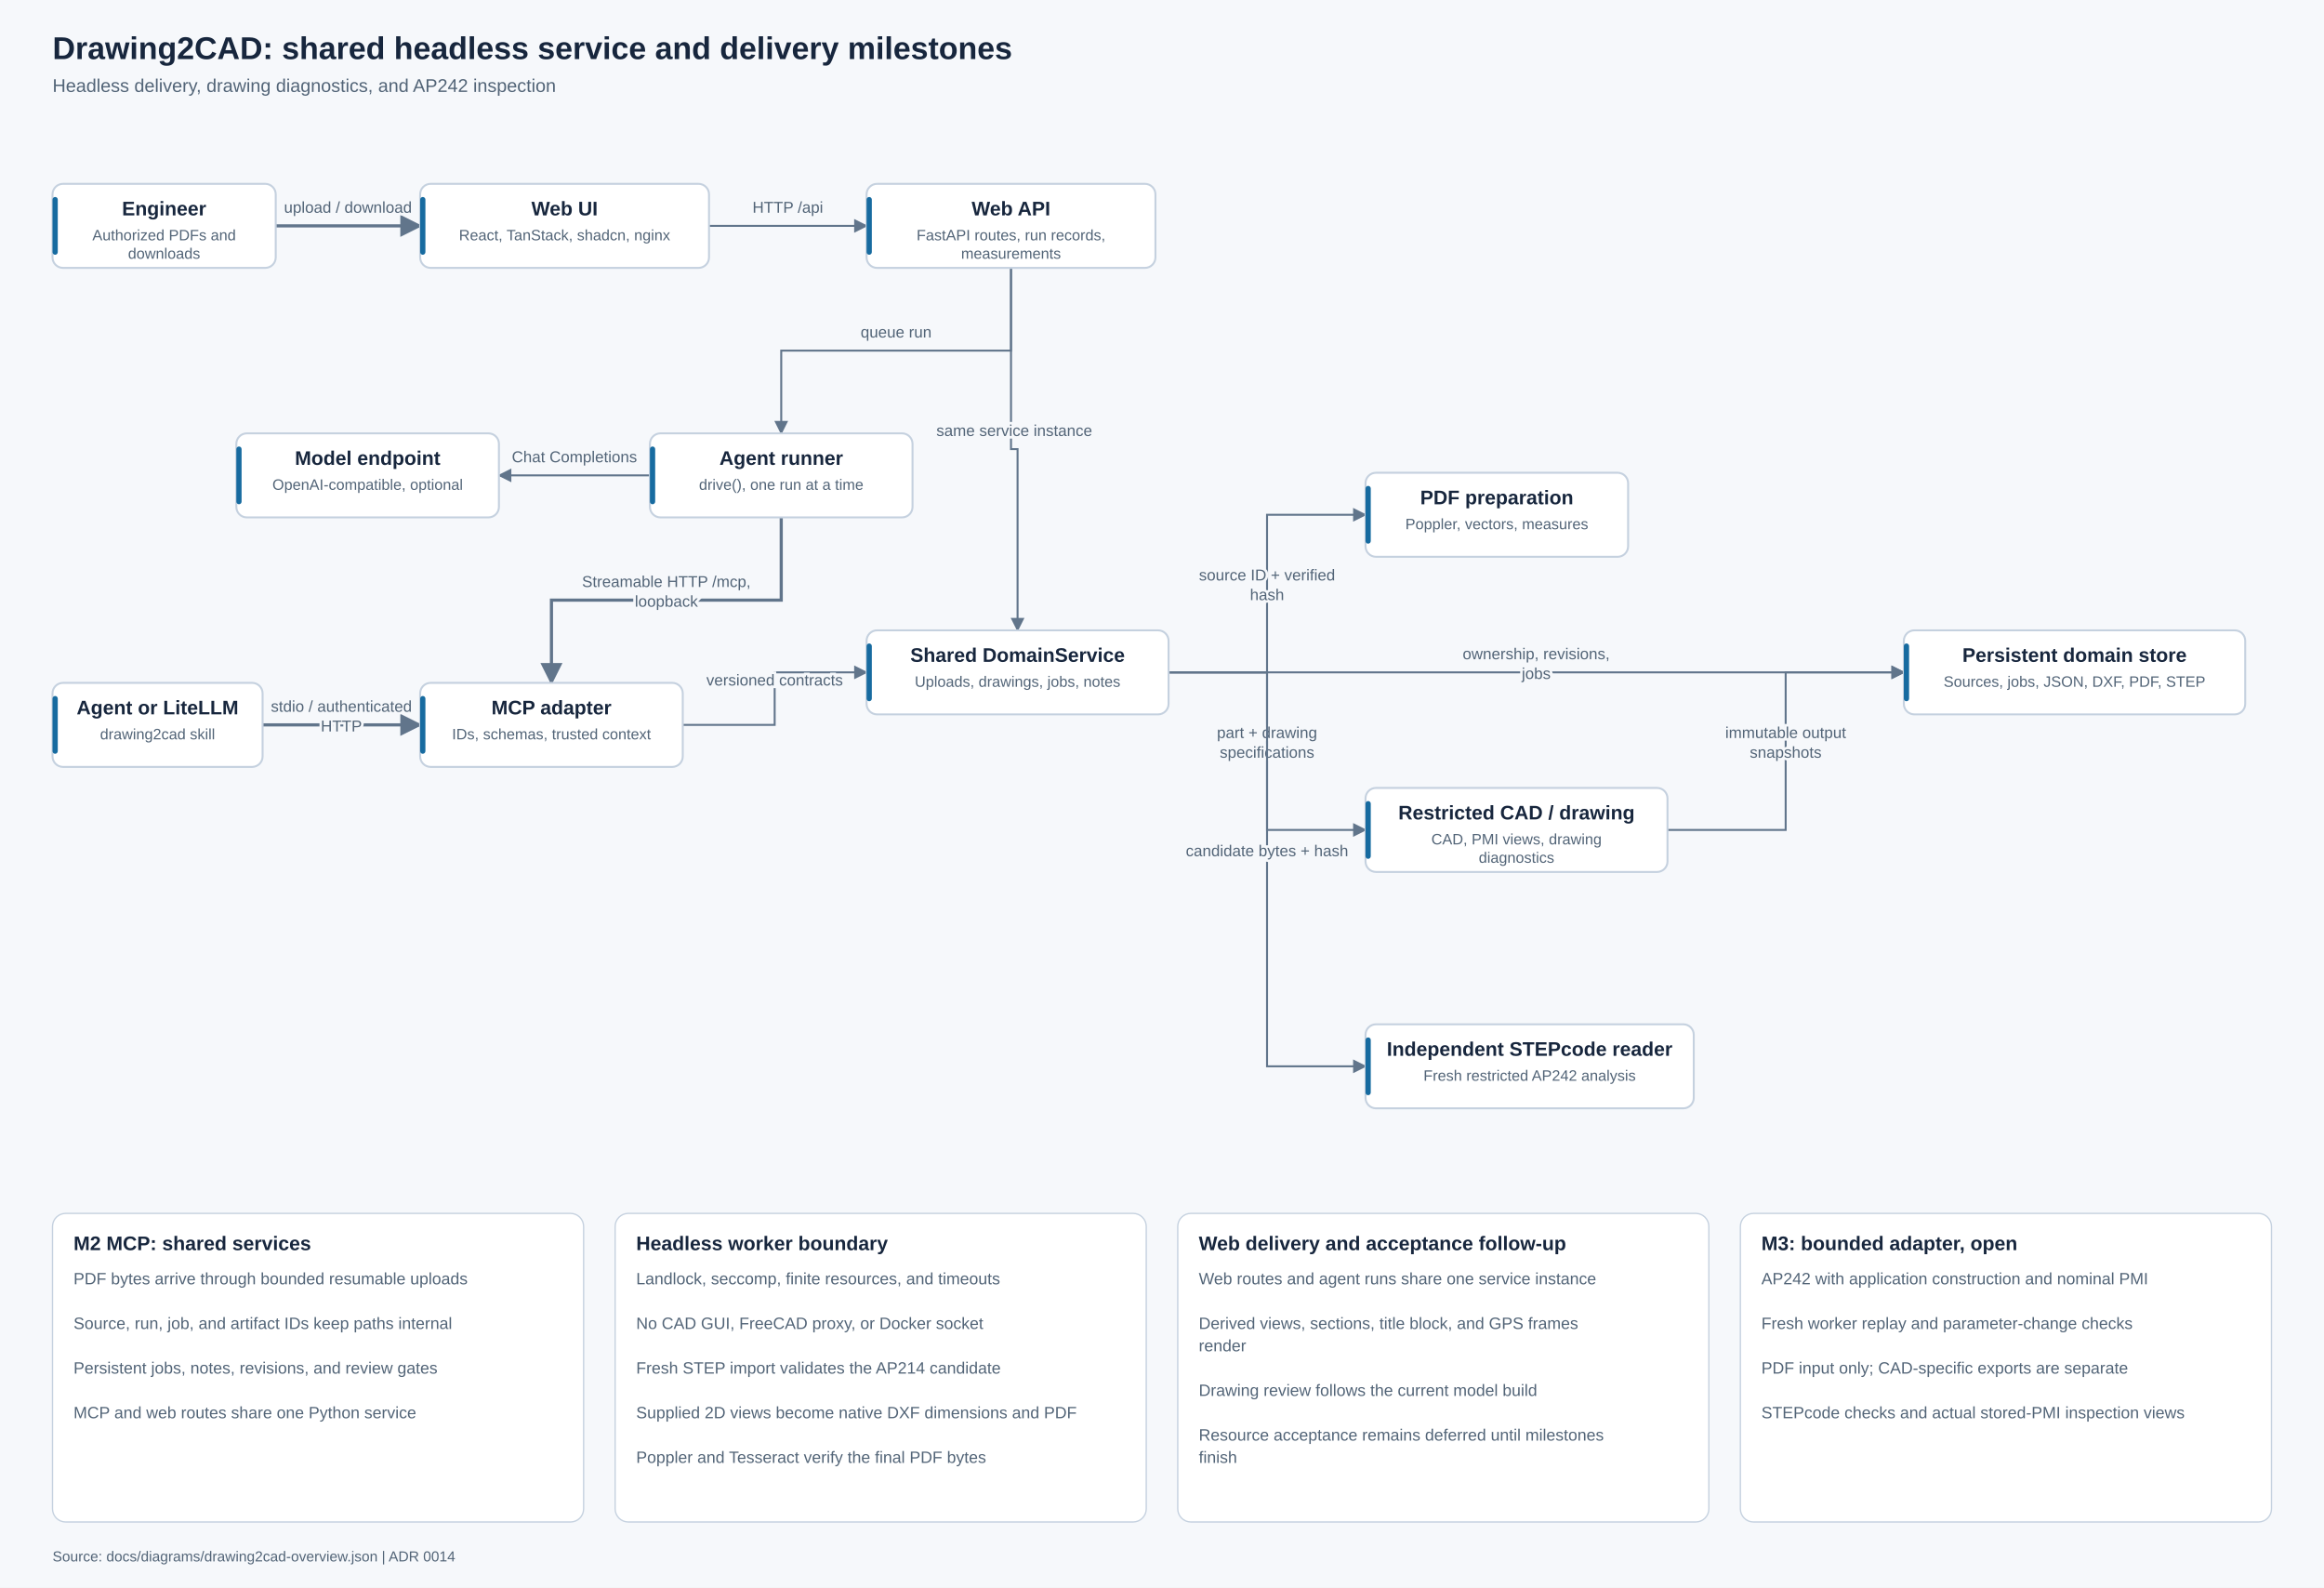
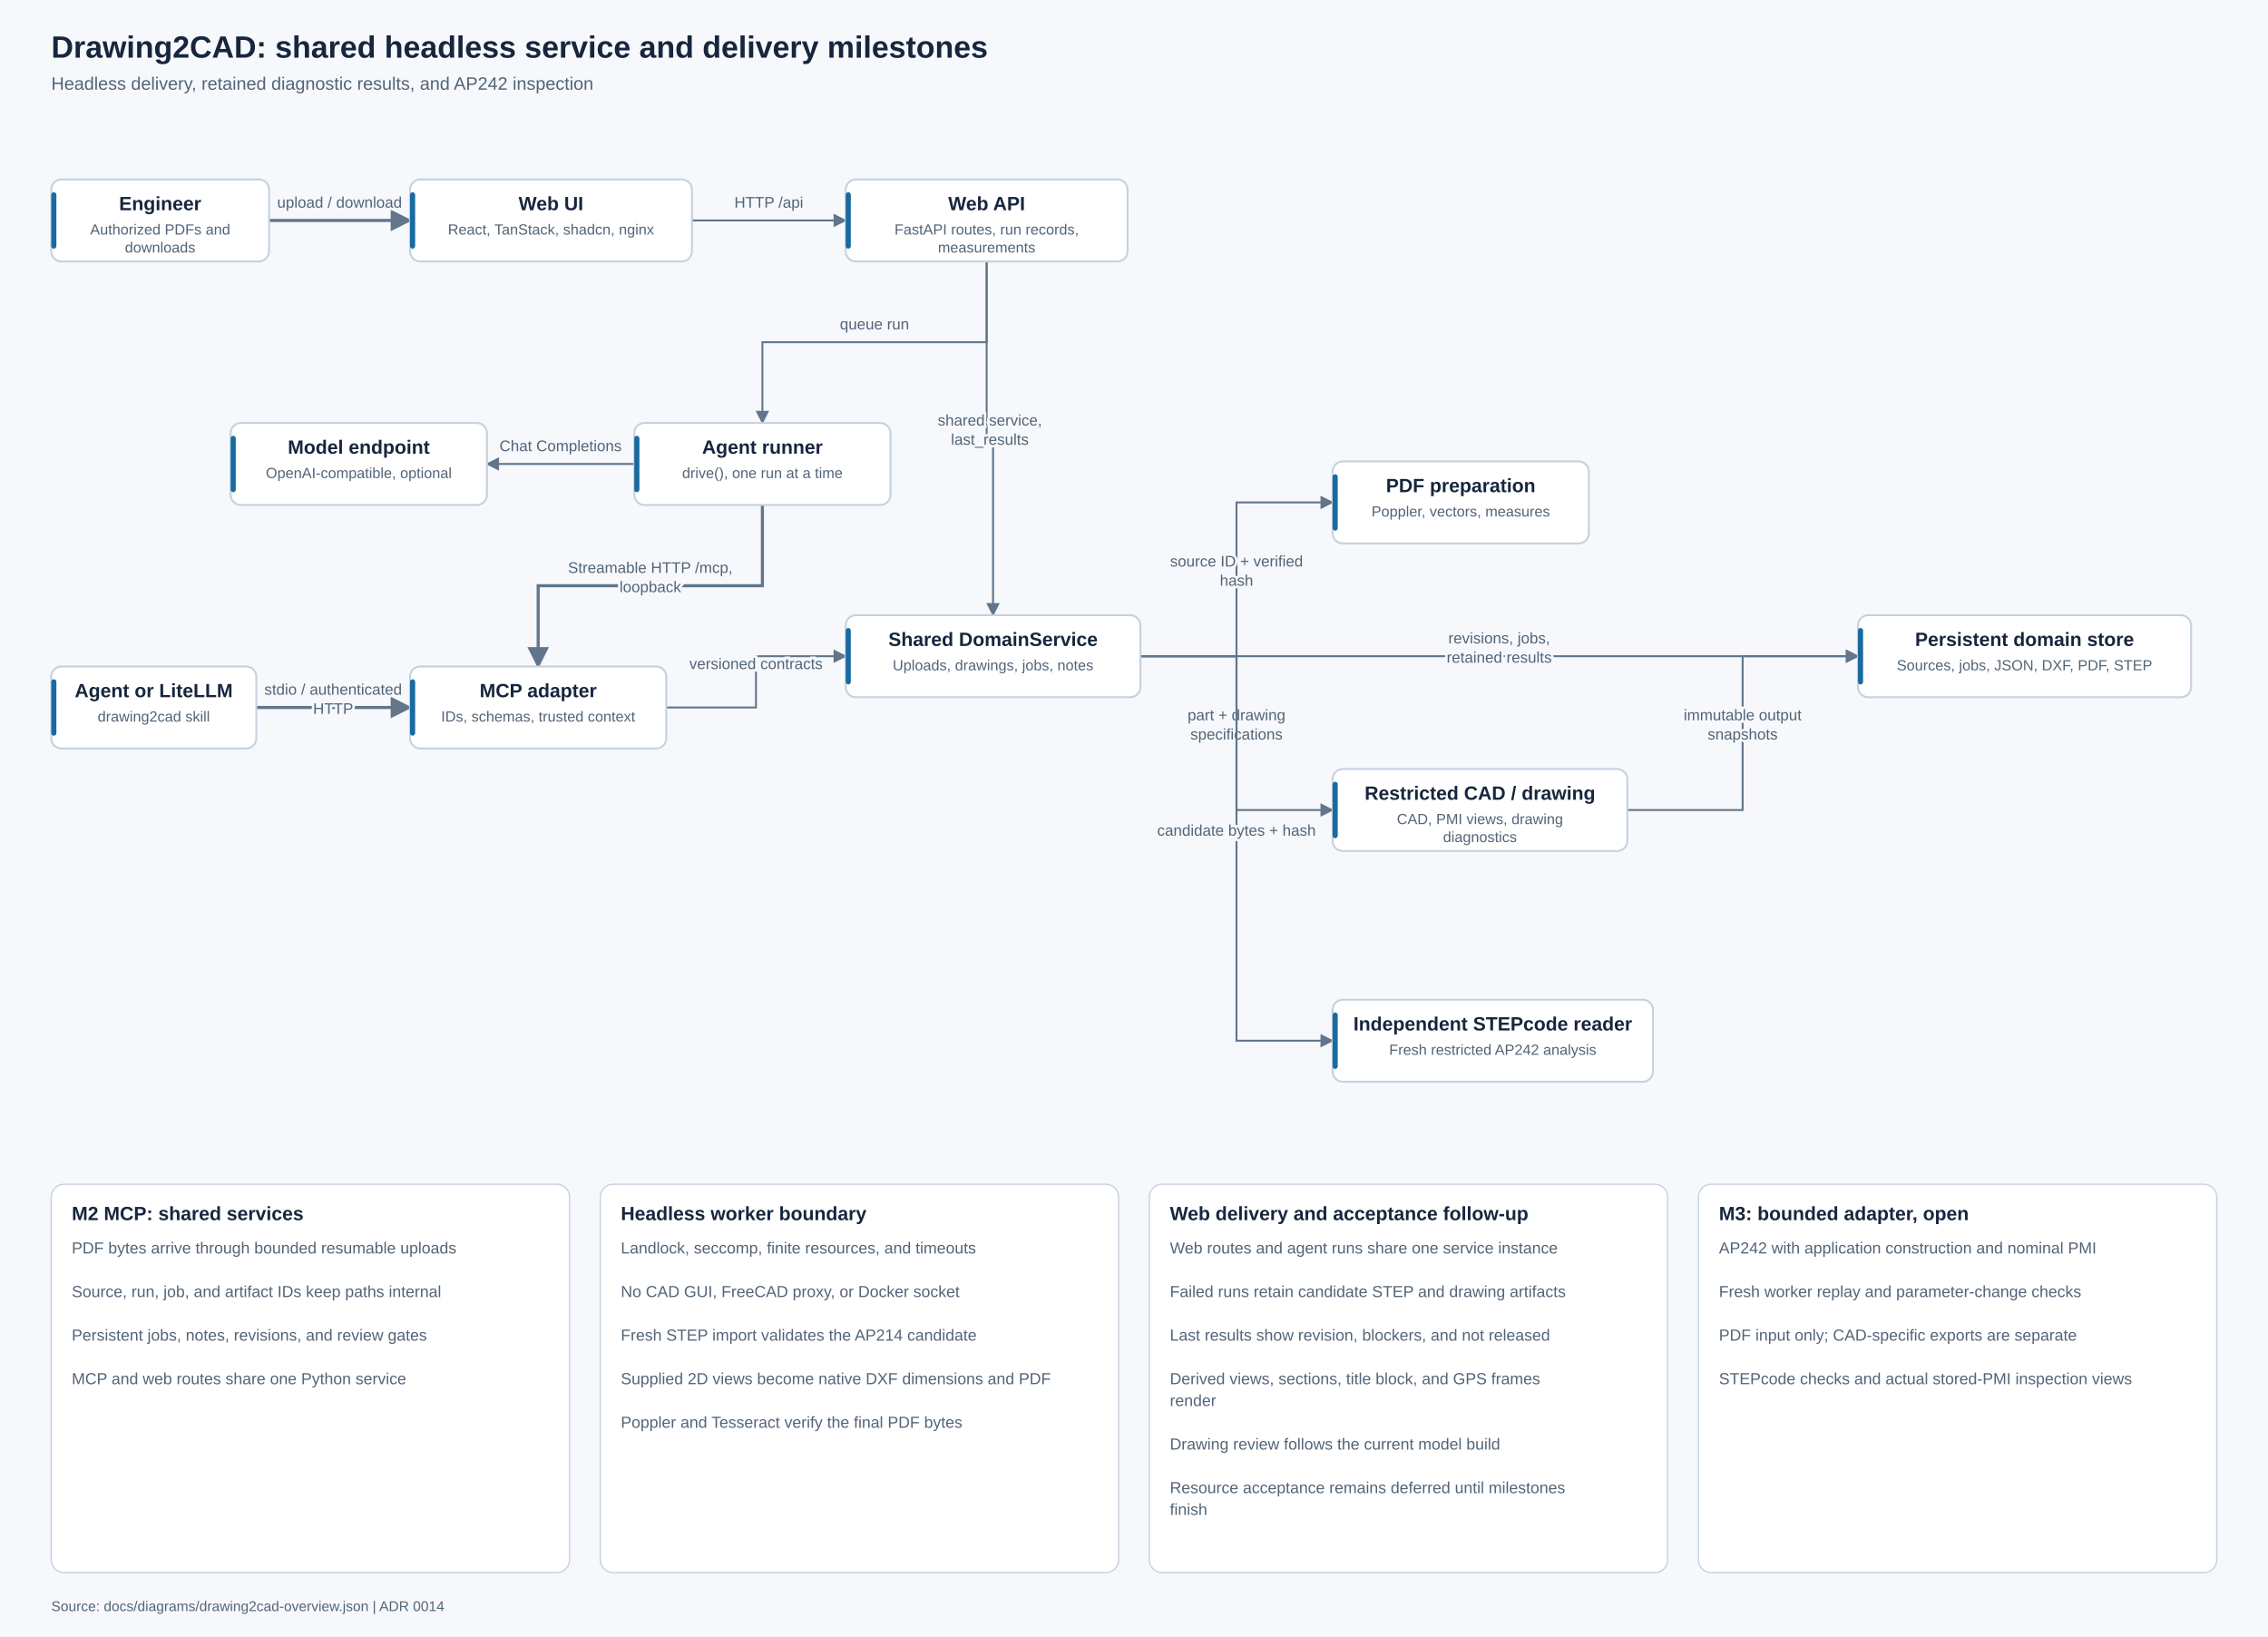
- <svg xmlns="http://www.w3.org/2000/svg" viewBox="0 0 1770 1209" role="img" aria-labelledby="title desc">
-   <rect width="1770" height="1209" fill="#f6f8fb" />
+ <svg xmlns="http://www.w3.org/2000/svg" viewBox="0 0 1770 1277" role="img" aria-labelledby="title desc">
+   <rect width="1770" height="1277" fill="#f6f8fb" />
  <g font-family="Arial, Helvetica, sans-serif">
    <defs>
      <marker id="arrow" viewBox="0 0 10 10" refX="9" refY="5" markerWidth="7" markerHeight="7" orient="auto-start-reverse">
        <path d="M 0 0 L 10 5 L 0 10 z" fill="#61758b" />
      </marker>
    </defs>
    <text x="40" y="45" font-size="24" fill="#17263d" font-weight="700" text-anchor="start">Drawing2CAD: shared headless service and delivery milestones</text>
-     <text x="40" y="70" font-size="14" fill="#526477" font-weight="400" text-anchor="start">Headless delivery, drawing diagnostics, and AP242 inspection</text>
+     <text x="40" y="70" font-size="14" fill="#526477" font-weight="400" text-anchor="start">Headless delivery, retained diagnostic results, and AP242 inspection</text>
    <path d="M210,172 H265 V172 H320" fill="none" stroke="#61758b" stroke-width="2.4" marker-end="url(#arrow)" />
    <text x="265" y="162" text-anchor="middle" font-size="12" fill="#526477" stroke="#f6f8fb" stroke-width="4" paint-order="stroke">upload / download</text>
    <path d="M540,172 H600 V172 H660" fill="none" stroke="#61758b" stroke-width="1.5" marker-end="url(#arrow)" />
    <text x="600" y="162" text-anchor="middle" font-size="12" fill="#526477" stroke="#f6f8fb" stroke-width="4" paint-order="stroke">HTTP /api</text>
    <path d="M770,204 V342 H775 V480" fill="none" stroke="#61758b" stroke-width="1.5" marker-end="url(#arrow)" />
-     <text x="772.5" y="332" text-anchor="middle" font-size="12" fill="#526477" stroke="#f6f8fb" stroke-width="4" paint-order="stroke">same service instance</text>
+     <text x="772.5" y="332" text-anchor="middle" font-size="12" fill="#526477" stroke="#f6f8fb" stroke-width="4" paint-order="stroke">shared service,</text>
+     <text x="772.5" y="347" text-anchor="middle" font-size="12" fill="#526477" stroke="#f6f8fb" stroke-width="4" paint-order="stroke">last_results</text>
    <path d="M770,204 V267 H595 V330" fill="none" stroke="#61758b" stroke-width="1.5" marker-end="url(#arrow)" />
    <text x="682.5" y="257" text-anchor="middle" font-size="12" fill="#526477" stroke="#f6f8fb" stroke-width="4" paint-order="stroke">queue run</text>
    <path d="M495,362 H437.5 V362 H380" fill="none" stroke="#61758b" stroke-width="1.5" marker-end="url(#arrow)" />
    <text x="437.5" y="352" text-anchor="middle" font-size="12" fill="#526477" stroke="#f6f8fb" stroke-width="4" paint-order="stroke">Chat Completions</text>
    <path d="M595,394 V457 H420 V520" fill="none" stroke="#61758b" stroke-width="2.4" marker-end="url(#arrow)" />
    <text x="507.5" y="447" text-anchor="middle" font-size="12" fill="#526477" stroke="#f6f8fb" stroke-width="4" paint-order="stroke">Streamable HTTP /mcp,</text>
    <text x="507.5" y="462" text-anchor="middle" font-size="12" fill="#526477" stroke="#f6f8fb" stroke-width="4" paint-order="stroke">loopback</text>
    <path d="M200,552 H260 V552 H320" fill="none" stroke="#61758b" stroke-width="2.4" marker-end="url(#arrow)" />
    <text x="260" y="542" text-anchor="middle" font-size="12" fill="#526477" stroke="#f6f8fb" stroke-width="4" paint-order="stroke">stdio / authenticated</text>
    <text x="260" y="557" text-anchor="middle" font-size="12" fill="#526477" stroke="#f6f8fb" stroke-width="4" paint-order="stroke">HTTP</text>
    <path d="M520,552 H590 V512 H660" fill="none" stroke="#61758b" stroke-width="1.5" marker-end="url(#arrow)" />
    <text x="590" y="522" text-anchor="middle" font-size="12" fill="#526477" stroke="#f6f8fb" stroke-width="4" paint-order="stroke">versioned contracts</text>
    <path d="M890,512 H965 V392 H1040" fill="none" stroke="#61758b" stroke-width="1.5" marker-end="url(#arrow)" />
    <text x="965" y="442" text-anchor="middle" font-size="12" fill="#526477" stroke="#f6f8fb" stroke-width="4" paint-order="stroke">source ID + verified</text>
    <text x="965" y="457" text-anchor="middle" font-size="12" fill="#526477" stroke="#f6f8fb" stroke-width="4" paint-order="stroke">hash</text>
    <path d="M890,512 H965 V632 H1040" fill="none" stroke="#61758b" stroke-width="1.5" marker-end="url(#arrow)" />
    <text x="965" y="562" text-anchor="middle" font-size="12" fill="#526477" stroke="#f6f8fb" stroke-width="4" paint-order="stroke">part + drawing</text>
    <text x="965" y="577" text-anchor="middle" font-size="12" fill="#526477" stroke="#f6f8fb" stroke-width="4" paint-order="stroke">specifications</text>
    <path d="M890,512 H965 V812 H1040" fill="none" stroke="#61758b" stroke-width="1.5" marker-end="url(#arrow)" />
    <text x="965" y="652" text-anchor="middle" font-size="12" fill="#526477" stroke="#f6f8fb" stroke-width="4" paint-order="stroke">candidate bytes + hash</text>
    <path d="M890,512 H1170 V512 H1450" fill="none" stroke="#61758b" stroke-width="1.5" marker-end="url(#arrow)" />
-     <text x="1170" y="502" text-anchor="middle" font-size="12" fill="#526477" stroke="#f6f8fb" stroke-width="4" paint-order="stroke">ownership, revisions,</text>
-     <text x="1170" y="517" text-anchor="middle" font-size="12" fill="#526477" stroke="#f6f8fb" stroke-width="4" paint-order="stroke">jobs</text>
+     <text x="1170" y="502" text-anchor="middle" font-size="12" fill="#526477" stroke="#f6f8fb" stroke-width="4" paint-order="stroke">revisions, jobs,</text>
+     <text x="1170" y="517" text-anchor="middle" font-size="12" fill="#526477" stroke="#f6f8fb" stroke-width="4" paint-order="stroke">retained results</text>
    <path d="M1270,632 H1360 V512 H1450" fill="none" stroke="#61758b" stroke-width="1.5" marker-end="url(#arrow)" />
    <text x="1360" y="562" text-anchor="middle" font-size="12" fill="#526477" stroke="#f6f8fb" stroke-width="4" paint-order="stroke">immutable output</text>
    <text x="1360" y="577" text-anchor="middle" font-size="12" fill="#526477" stroke="#f6f8fb" stroke-width="4" paint-order="stroke">snapshots</text>
    <g id="engineer">
      <rect x="40" y="140" width="170" height="64" rx="8" fill="#ffffff" stroke="#c5d1df" stroke-width="1.5" />
      <rect x="40" y="150" width="4" height="44" rx="2" fill="#176ba0" />
      <text x="125" y="164" font-size="15" fill="#17263d" font-weight="700" text-anchor="middle">Engineer</text>
      <text x="125" y="183" font-size="11.5" fill="#526477" font-weight="400" text-anchor="middle">Authorized PDFs and</text>
      <text x="125" y="197" font-size="11.5" fill="#526477" font-weight="400" text-anchor="middle">downloads</text>
    </g>
    <g id="webui">
      <rect x="320" y="140" width="220" height="64" rx="8" fill="#ffffff" stroke="#c5d1df" stroke-width="1.5" />
      <rect x="320" y="150" width="4" height="44" rx="2" fill="#176ba0" />
      <text x="430" y="164" font-size="15" fill="#17263d" font-weight="700" text-anchor="middle">Web UI</text>
      <text x="430" y="183" font-size="11.5" fill="#526477" font-weight="400" text-anchor="middle">React, TanStack, shadcn, nginx</text>
    </g>
    <g id="demoapi">
      <rect x="660" y="140" width="220" height="64" rx="8" fill="#ffffff" stroke="#c5d1df" stroke-width="1.5" />
      <rect x="660" y="150" width="4" height="44" rx="2" fill="#176ba0" />
      <text x="770" y="164" font-size="15" fill="#17263d" font-weight="700" text-anchor="middle">Web API</text>
      <text x="770" y="183" font-size="11.5" fill="#526477" font-weight="400" text-anchor="middle">FastAPI routes, run records,</text>
      <text x="770" y="197" font-size="11.5" fill="#526477" font-weight="400" text-anchor="middle">measurements</text>
    </g>
    <g id="demotools">
      <rect x="660" y="480" width="230" height="64" rx="8" fill="#ffffff" stroke="#c5d1df" stroke-width="1.5" />
      <rect x="660" y="490" width="4" height="44" rx="2" fill="#176ba0" />
      <text x="775" y="504" font-size="15" fill="#17263d" font-weight="700" text-anchor="middle">Shared DomainService</text>
      <text x="775" y="523" font-size="11.5" fill="#526477" font-weight="400" text-anchor="middle">Uploads, drawings, jobs, notes</text>
    </g>
    <g id="model">
      <rect x="180" y="330" width="200" height="64" rx="8" fill="#ffffff" stroke="#c5d1df" stroke-width="1.5" />
      <rect x="180" y="340" width="4" height="44" rx="2" fill="#176ba0" />
      <text x="280" y="354" font-size="15" fill="#17263d" font-weight="700" text-anchor="middle">Model endpoint</text>
      <text x="280" y="373" font-size="11.5" fill="#526477" font-weight="400" text-anchor="middle">OpenAI-compatible, optional</text>
    </g>
    <g id="runner">
      <rect x="495" y="330" width="200" height="64" rx="8" fill="#ffffff" stroke="#c5d1df" stroke-width="1.5" />
      <rect x="495" y="340" width="4" height="44" rx="2" fill="#176ba0" />
      <text x="595" y="354" font-size="15" fill="#17263d" font-weight="700" text-anchor="middle">Agent runner</text>
      <text x="595" y="373" font-size="11.5" fill="#526477" font-weight="400" text-anchor="middle">drive(), one run at a time</text>
    </g>
    <g id="agent">
      <rect x="40" y="520" width="160" height="64" rx="8" fill="#ffffff" stroke="#c5d1df" stroke-width="1.5" />
      <rect x="40" y="530" width="4" height="44" rx="2" fill="#176ba0" />
      <text x="120" y="544" font-size="15" fill="#17263d" font-weight="700" text-anchor="middle">Agent or LiteLLM</text>
      <text x="120" y="563" font-size="11.5" fill="#526477" font-weight="400" text-anchor="middle">drawing2cad skill</text>
    </g>
    <g id="mcp">
      <rect x="320" y="520" width="200" height="64" rx="8" fill="#ffffff" stroke="#c5d1df" stroke-width="1.5" />
      <rect x="320" y="530" width="4" height="44" rx="2" fill="#176ba0" />
      <text x="420" y="544" font-size="15" fill="#17263d" font-weight="700" text-anchor="middle">MCP adapter</text>
      <text x="420" y="563" font-size="11.5" fill="#526477" font-weight="400" text-anchor="middle">IDs, schemas, trusted context</text>
    </g>
    <g id="pdf">
      <rect x="1040" y="360" width="200" height="64" rx="8" fill="#ffffff" stroke="#c5d1df" stroke-width="1.5" />
      <rect x="1040" y="370" width="4" height="44" rx="2" fill="#176ba0" />
      <text x="1140" y="384" font-size="15" fill="#17263d" font-weight="700" text-anchor="middle">PDF preparation</text>
      <text x="1140" y="403" font-size="11.5" fill="#526477" font-weight="400" text-anchor="middle">Poppler, vectors, measures</text>
    </g>
    <g id="worker">
      <rect x="1040" y="600" width="230" height="64" rx="8" fill="#ffffff" stroke="#c5d1df" stroke-width="1.5" />
      <rect x="1040" y="610" width="4" height="44" rx="2" fill="#176ba0" />
      <text x="1155" y="624" font-size="15" fill="#17263d" font-weight="700" text-anchor="middle">Restricted CAD / drawing</text>
      <text x="1155" y="643" font-size="11.5" fill="#526477" font-weight="400" text-anchor="middle">CAD, PMI views, drawing</text>
      <text x="1155" y="657" font-size="11.5" fill="#526477" font-weight="400" text-anchor="middle">diagnostics</text>
    </g>
    <g id="analyzer">
      <rect x="1040" y="780" width="250" height="64" rx="8" fill="#ffffff" stroke="#c5d1df" stroke-width="1.5" />
      <rect x="1040" y="790" width="4" height="44" rx="2" fill="#176ba0" />
      <text x="1165" y="804" font-size="15" fill="#17263d" font-weight="700" text-anchor="middle">Independent STEPcode reader</text>
      <text x="1165" y="823" font-size="11.5" fill="#526477" font-weight="400" text-anchor="middle">Fresh restricted AP242 analysis</text>
    </g>
    <g id="artifacts">
      <rect x="1450" y="480" width="260" height="64" rx="8" fill="#ffffff" stroke="#c5d1df" stroke-width="1.5" />
      <rect x="1450" y="490" width="4" height="44" rx="2" fill="#176ba0" />
      <text x="1580" y="504" font-size="15" fill="#17263d" font-weight="700" text-anchor="middle">Persistent domain store</text>
      <text x="1580" y="523" font-size="11.5" fill="#526477" font-weight="400" text-anchor="middle">Sources, jobs, JSON, DXF, PDF, STEP</text>
    </g>
-     <rect x="40" y="924" width="404.5" height="235" rx="10" fill="#ffffff" stroke="#c5d1df" />
+     <rect x="40" y="924" width="404.5" height="303" rx="10" fill="#ffffff" stroke="#c5d1df" />
    <text x="56" y="952" font-size="15" fill="#17263d" font-weight="700" text-anchor="start">M2 MCP: shared services</text>
    <text x="56" y="978" font-size="12.5" fill="#526477" font-weight="400" text-anchor="start">PDF bytes arrive through bounded resumable uploads</text>
    <text x="56" y="995" font-size="12.5" fill="#526477" font-weight="400" text-anchor="start" />
    <text x="56" y="1012" font-size="12.5" fill="#526477" font-weight="400" text-anchor="start">Source, run, job, and artifact IDs keep paths internal</text>
    <text x="56" y="1029" font-size="12.5" fill="#526477" font-weight="400" text-anchor="start" />
    <text x="56" y="1046" font-size="12.5" fill="#526477" font-weight="400" text-anchor="start">Persistent jobs, notes, revisions, and review gates</text>
    <text x="56" y="1063" font-size="12.5" fill="#526477" font-weight="400" text-anchor="start" />
    <text x="56" y="1080" font-size="12.5" fill="#526477" font-weight="400" text-anchor="start">MCP and web routes share one Python service</text>
    <text x="56" y="1097" font-size="12.5" fill="#526477" font-weight="400" text-anchor="start" />
-     <rect x="468.5" y="924" width="404.5" height="235" rx="10" fill="#ffffff" stroke="#c5d1df" />
+     <rect x="468.5" y="924" width="404.5" height="303" rx="10" fill="#ffffff" stroke="#c5d1df" />
    <text x="484.5" y="952" font-size="15" fill="#17263d" font-weight="700" text-anchor="start">Headless worker boundary</text>
    <text x="484.5" y="978" font-size="12.5" fill="#526477" font-weight="400" text-anchor="start">Landlock, seccomp, finite resources, and timeouts</text>
    <text x="484.5" y="995" font-size="12.5" fill="#526477" font-weight="400" text-anchor="start" />
    <text x="484.5" y="1012" font-size="12.5" fill="#526477" font-weight="400" text-anchor="start">No CAD GUI, FreeCAD proxy, or Docker socket</text>
    <text x="484.5" y="1029" font-size="12.5" fill="#526477" font-weight="400" text-anchor="start" />
    <text x="484.5" y="1046" font-size="12.5" fill="#526477" font-weight="400" text-anchor="start">Fresh STEP import validates the AP214 candidate</text>
    <text x="484.5" y="1063" font-size="12.5" fill="#526477" font-weight="400" text-anchor="start" />
    <text x="484.5" y="1080" font-size="12.5" fill="#526477" font-weight="400" text-anchor="start">Supplied 2D views become native DXF dimensions and PDF</text>
    <text x="484.5" y="1097" font-size="12.5" fill="#526477" font-weight="400" text-anchor="start" />
    <text x="484.5" y="1114" font-size="12.5" fill="#526477" font-weight="400" text-anchor="start">Poppler and Tesseract verify the final PDF bytes</text>
    <text x="484.5" y="1131" font-size="12.5" fill="#526477" font-weight="400" text-anchor="start" />
-     <rect x="897" y="924" width="404.5" height="235" rx="10" fill="#ffffff" stroke="#c5d1df" />
+     <rect x="897" y="924" width="404.5" height="303" rx="10" fill="#ffffff" stroke="#c5d1df" />
    <text x="913" y="952" font-size="15" fill="#17263d" font-weight="700" text-anchor="start">Web delivery and acceptance follow-up</text>
    <text x="913" y="978" font-size="12.5" fill="#526477" font-weight="400" text-anchor="start">Web routes and agent runs share one service instance</text>
    <text x="913" y="995" font-size="12.5" fill="#526477" font-weight="400" text-anchor="start" />
-     <text x="913" y="1012" font-size="12.5" fill="#526477" font-weight="400" text-anchor="start">Derived views, sections, title block, and GPS frames</text>
-     <text x="913" y="1029" font-size="12.5" fill="#526477" font-weight="400" text-anchor="start">render</text>
-     <text x="913" y="1046" font-size="12.5" fill="#526477" font-weight="400" text-anchor="start" />
-     <text x="913" y="1063" font-size="12.5" fill="#526477" font-weight="400" text-anchor="start">Drawing review follows the current model build</text>
-     <text x="913" y="1080" font-size="12.5" fill="#526477" font-weight="400" text-anchor="start" />
-     <text x="913" y="1097" font-size="12.5" fill="#526477" font-weight="400" text-anchor="start">Resource acceptance remains deferred until milestones</text>
-     <text x="913" y="1114" font-size="12.5" fill="#526477" font-weight="400" text-anchor="start">finish</text>
-     <text x="913" y="1131" font-size="12.5" fill="#526477" font-weight="400" text-anchor="start" />
-     <rect x="1325.5" y="924" width="404.5" height="235" rx="10" fill="#ffffff" stroke="#c5d1df" />
+     <text x="913" y="1012" font-size="12.5" fill="#526477" font-weight="400" text-anchor="start">Failed runs retain candidate STEP and drawing artifacts</text>
+     <text x="913" y="1029" font-size="12.5" fill="#526477" font-weight="400" text-anchor="start" />
+     <text x="913" y="1046" font-size="12.5" fill="#526477" font-weight="400" text-anchor="start">Last results show revision, blockers, and not released</text>
+     <text x="913" y="1063" font-size="12.5" fill="#526477" font-weight="400" text-anchor="start" />
+     <text x="913" y="1080" font-size="12.5" fill="#526477" font-weight="400" text-anchor="start">Derived views, sections, title block, and GPS frames</text>
+     <text x="913" y="1097" font-size="12.5" fill="#526477" font-weight="400" text-anchor="start">render</text>
+     <text x="913" y="1114" font-size="12.5" fill="#526477" font-weight="400" text-anchor="start" />
+     <text x="913" y="1131" font-size="12.5" fill="#526477" font-weight="400" text-anchor="start">Drawing review follows the current model build</text>
+     <text x="913" y="1148" font-size="12.5" fill="#526477" font-weight="400" text-anchor="start" />
+     <text x="913" y="1165" font-size="12.5" fill="#526477" font-weight="400" text-anchor="start">Resource acceptance remains deferred until milestones</text>
+     <text x="913" y="1182" font-size="12.5" fill="#526477" font-weight="400" text-anchor="start">finish</text>
+     <text x="913" y="1199" font-size="12.5" fill="#526477" font-weight="400" text-anchor="start" />
+     <rect x="1325.5" y="924" width="404.5" height="303" rx="10" fill="#ffffff" stroke="#c5d1df" />
    <text x="1341.5" y="952" font-size="15" fill="#17263d" font-weight="700" text-anchor="start">M3: bounded adapter, open</text>
    <text x="1341.5" y="978" font-size="12.5" fill="#526477" font-weight="400" text-anchor="start">AP242 with application construction and nominal PMI</text>
    <text x="1341.5" y="995" font-size="12.5" fill="#526477" font-weight="400" text-anchor="start" />
    <text x="1341.5" y="1012" font-size="12.5" fill="#526477" font-weight="400" text-anchor="start">Fresh worker replay and parameter-change checks</text>
    <text x="1341.5" y="1029" font-size="12.5" fill="#526477" font-weight="400" text-anchor="start" />
    <text x="1341.5" y="1046" font-size="12.5" fill="#526477" font-weight="400" text-anchor="start">PDF input only; CAD-specific exports are separate</text>
    <text x="1341.5" y="1063" font-size="12.5" fill="#526477" font-weight="400" text-anchor="start" />
    <text x="1341.5" y="1080" font-size="12.5" fill="#526477" font-weight="400" text-anchor="start">STEPcode checks and actual stored-PMI inspection views</text>
    <text x="1341.5" y="1097" font-size="12.5" fill="#526477" font-weight="400" text-anchor="start" />
-     <text x="40" y="1189" font-size="11" fill="#526477" font-weight="400" text-anchor="start">Source: docs/diagrams/drawing2cad-overview.json | ADR 0014</text>
+     <text x="40" y="1257" font-size="11" fill="#526477" font-weight="400" text-anchor="start">Source: docs/diagrams/drawing2cad-overview.json | ADR 0014</text>
  </g>
</svg>
